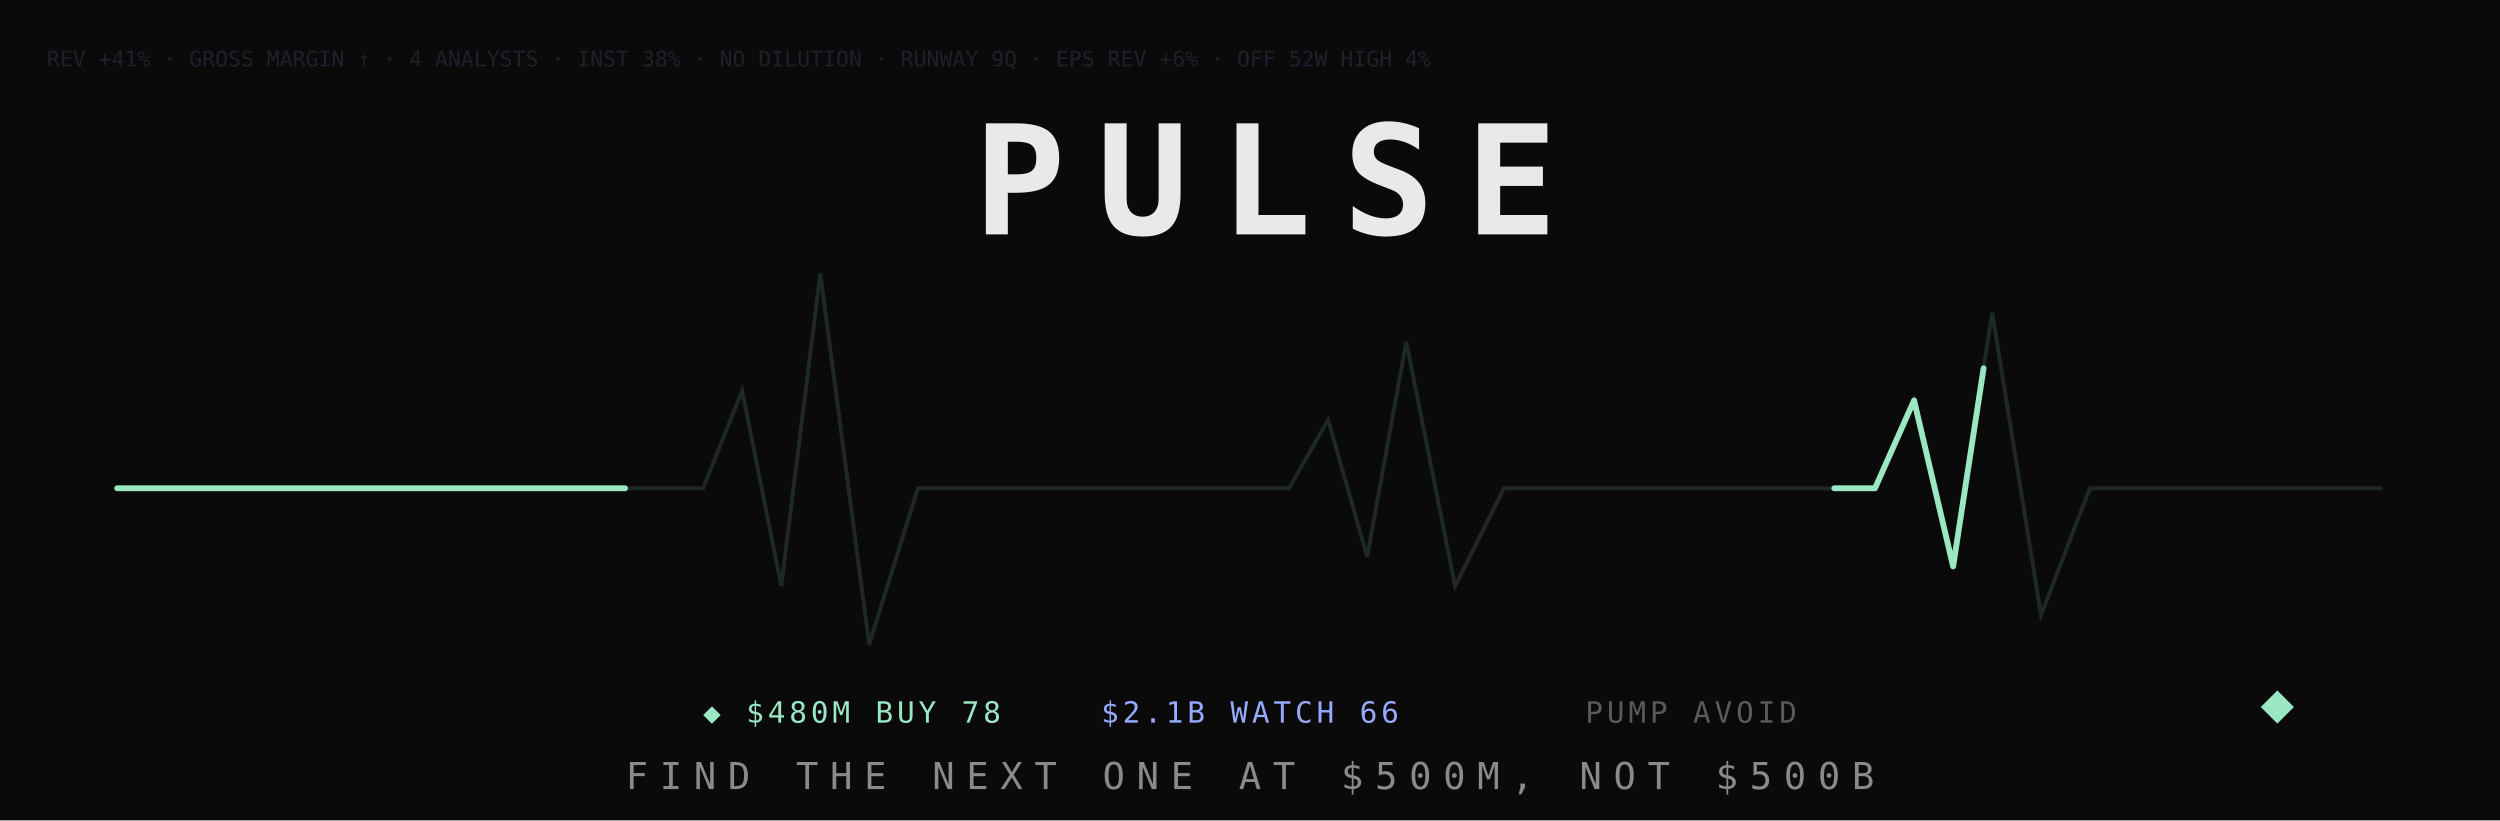
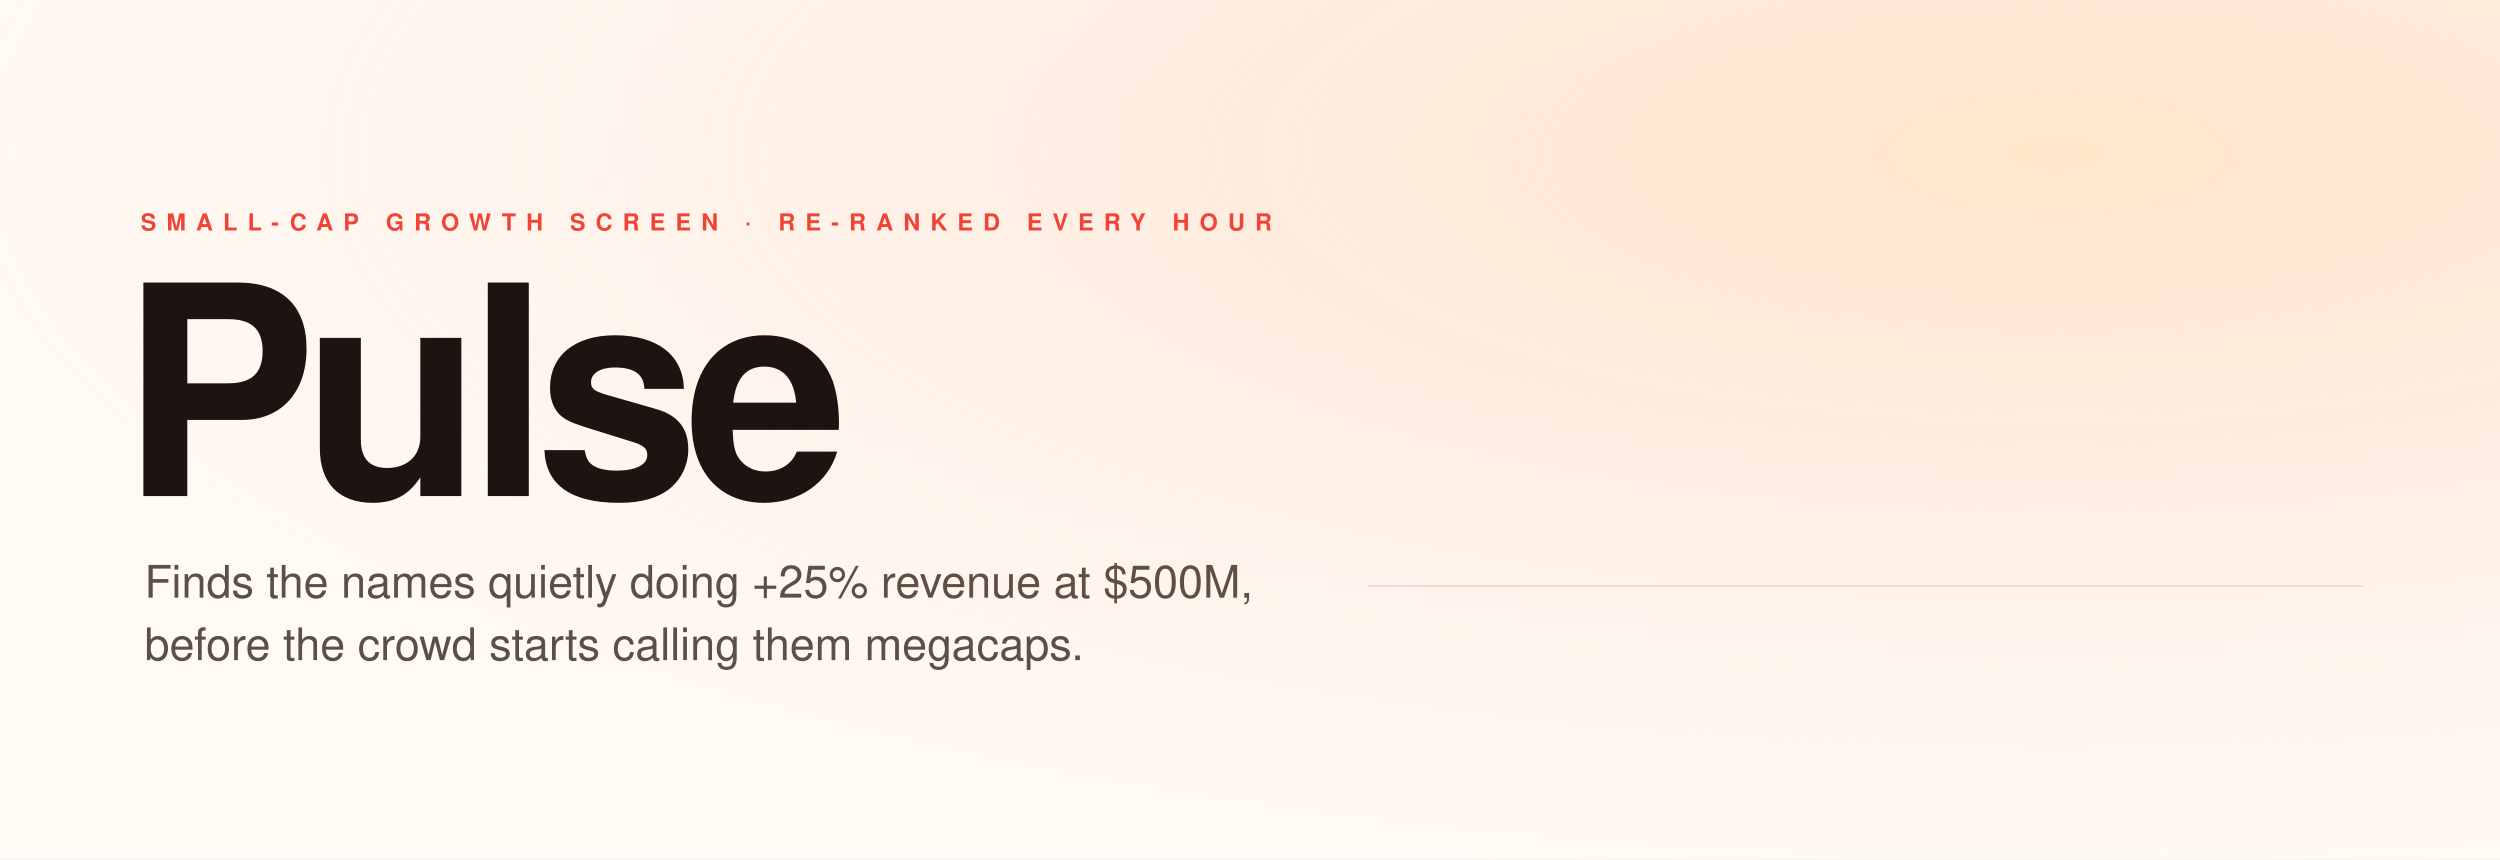
- <svg xmlns="http://www.w3.org/2000/svg" viewBox="0 0 1280 420" width="1280" height="420" role="img" aria-label="PULSE: find the next one at 500 million, not 500 billion">
+ <svg xmlns="http://www.w3.org/2000/svg" viewBox="0 0 1280 440" width="1280" height="440" role="img" aria-label="PULSE: find the next one at 500 million, not 500 billion">
+   <defs>
+     <radialGradient id="sun" cx=".82" cy=".18" r=".85">
+       <stop offset="0" stop-color="#ffd9a8" stop-opacity=".55" />
+       <stop offset=".55" stop-color="#ffc7b4" stop-opacity=".18" />
+       <stop offset="1" stop-color="#ffc7b4" stop-opacity="0" />
+     </radialGradient>
+     <linearGradient id="ecg" x1="0" x2="1">
+       <stop offset="0" stop-color="#ef4436" stop-opacity=".35" />
+       <stop offset=".45" stop-color="#ef4436" />
+       <stop offset="1" stop-color="#f59e0b" />
+     </linearGradient>
+     <filter id="soft" x="-40%" y="-40%" width="180%" height="180%">
+       <feGaussianBlur stdDeviation="5" result="b" />
+       <feMerge>
+         <feMergeNode in="b" />
+         <feMergeNode in="SourceGraphic" />
+       </feMerge>
+     </filter>
+   </defs>
  <style>
-     .bg { fill: #0a0a0a; }
+     .sans { font-family: 'Inter Tight', 'Helvetica Neue', Helvetica, Arial, sans-serif; }
    .mono { font-family: ui-monospace, SFMono-Regular, Menlo, Consolas, monospace; }
-     .title { font-size: 78px; font-weight: 700; letter-spacing: 16px; fill: #e9e9e9; }
-     .sub { font-size: 19px; letter-spacing: 6px; fill: #8a8a8a; }
-     .tick { font-size: 15px; letter-spacing: 2px; fill: #96aaff; }
-     .tick.buy { fill: #9be7c4; }
-     .tick.avoid { fill: #5a5a5a; }
-     .glyph { font-size: 11px; fill: #96aaff; opacity: .14; }
-     .beat { fill: none; stroke: #9be7c4; stroke-width: 3; stroke-linecap: round; stroke-linejoin: round;
-             stroke-dasharray: 260 1400; animation: run 3.2s linear infinite; }
-     .trace { fill: none; stroke: #9be7c4; stroke-opacity: .14; stroke-width: 2; }
-     .diamond { fill: #9be7c4; animation: glint 2.4s ease-in-out infinite; transform-box: fill-box; transform-origin: center; }
-     @keyframes run { from { stroke-dashoffset: 1660; } to { stroke-dashoffset: 0; } }
-     @keyframes glint { 50% { opacity: .35; transform: scale(.8); } }
-     @media (prefers-reduced-motion: reduce) { .beat, .diamond { animation: none; } }
+     .kicker { font-size: 12px; letter-spacing: 5.2px; font-weight: 600; fill: #ef4436; }
+     .title { font-size: 150px; font-weight: 800; letter-spacing: -7px; fill: #1b1410; }
+     .sub { font-size: 23px; fill: #5c4f45; }
+     .meta { font-size: 11px; letter-spacing: 2.4px; fill: #a3938a; }
+     .trace { stroke-dasharray: 1500; stroke-dashoffset: 1500; animation: draw 1.8s .25s cubic-bezier(.3,0,.2,1) forwards; }
+     .pop { opacity: 0; animation: pop .6s 1.5s cubic-bezier(.2,1.4,.4,1) forwards; transform-box: fill-box; transform-origin: center; }
+     .fade { opacity: 0; animation: fade .6s ease forwards; }
+     .beat { animation: beat 2.4s ease-in-out infinite; transform-box: fill-box; transform-origin: center; }
+     @keyframes draw { to { stroke-dashoffset: 0; } }
+     @keyframes pop { 0% { opacity: 0; transform: scale(.4) rotate(-25deg); } 100% { opacity: 1; transform: scale(1) rotate(0deg); } }
+     @keyframes fade { to { opacity: 1; } }
+     @keyframes beat { 0%,100% { transform: scale(1); } 12% { transform: scale(1.14); } 24% { transform: scale(1); } }
  </style>
-   <rect class="bg" width="1280" height="420" />
-   <text class="mono glyph" x="24" y="34">REV +41% · GROSS MARGIN ↑ · 4 ANALYSTS · INST 38% · NO DILUTION · RUNWAY 9Q · EPS REV +6% · OFF 52W HIGH 4%</text>
-   <path class="trace" d="M60 250 L330 250 L360 250 L380 200 L400 300 L420 140 L445 330 L470 250 L640 250 L660 250 L680 215 L700 285 L720 175 L745 300 L770 250 L940 250 L960 250 L980 205 L1000 290 L1020 160 L1045 315 L1070 250 L1220 250" />
-   <path class="beat" d="M60 250 L330 250 L360 250 L380 200 L400 300 L420 140 L445 330 L470 250 L640 250 L660 250 L680 215 L700 285 L720 175 L745 300 L770 250 L940 250 L960 250 L980 205 L1000 290 L1020 160 L1045 315 L1070 250 L1220 250" />
-   <text class="mono title" x="648" y="120" text-anchor="middle">PULSE</text>
-   <text class="mono tick buy" x="360" y="370">◆ $480M  BUY 78</text>
-   <text class="mono tick" x="640" y="370" text-anchor="middle">$2.1B  WATCH 66</text>
-   <text class="mono tick avoid" x="920" y="370" text-anchor="end">PUMP  AVOID</text>
-   <rect class="diamond" x="1160" y="356" width="12" height="12" transform="rotate(45 1166 362)" />
-   <text class="mono sub" x="640" y="404" text-anchor="middle">FIND THE NEXT ONE AT $500M, NOT $500B</text>
+   <rect width="1280" height="440" fill="#fffaf3" />
+   <rect width="1280" height="440" fill="url(#sun)" />
+   <text x="72" y="118" class="sans kicker">SMALL-CAP GROWTH SCREEN · RE-RANKED EVERY HOUR</text>
+   <text x="62" y="254" class="sans title">Pulse</text>
+   <text x="74" y="306" class="sans sub">Finds the names quietly doing +25% revenue at $500M,</text>
+   <text x="74" y="338" class="sans sub">before the crowd starts calling them megacaps.</text>
+   <g class="mono meta">
+     <text x="74" y="392" class="fade" style="animation-delay:.2s">EVERY US STOCK &gt; $50M · 6-PILLAR SCORE · ANTI-PUMP GATES</text>
+     <text x="74" y="414" class="fade" style="animation-delay:.4s">NEWS + SOCIAL DECIDE WHAT TO LOOK AT, NEVER THE SCORE</text>
+   </g>
+   <g>
+     <line x1="700" y1="300" x2="1210" y2="300" stroke="#1b1410" stroke-opacity=".10" />
+     <path class="trace" d="M700 238 H806 L818 228 L830 248 L842 238 H866 L878 210 L890 262 L902 128 L914 286 L926 208 L938 236 L950 238 H1002 L1032 224 L1060 210 L1092 196 L1120 180 L1144 170" fill="none" stroke="url(#ecg)" stroke-width="3.6" stroke-linejoin="round" stroke-linecap="round" />
+     <g class="pop">
+       <rect x="1136" y="158" width="26" height="26" rx="3" transform="rotate(45 1149 171)" fill="#ef4436" filter="url(#soft)" />
+       <rect x="1141" y="163" width="16" height="16" rx="2" transform="rotate(45 1149 171)" fill="#fffaf3" />
+     </g>
+     <path class="fade" style="animation-delay:1.9s" d="M1149 158 L1149 136" stroke="#ef4436" stroke-width="1.4" stroke-dasharray="3 4" />
+     <g class="fade" style="animation-delay:1.9s">
+       <rect x="926" y="58" width="284" height="78" rx="12" fill="#ffffff" stroke="#f0d8c8" />
+       <rect x="946" y="78" width="6" height="38" rx="3" fill="#ef4436" />
+       <text x="966" y="88" class="sans" font-size="10.5" letter-spacing="2.6" fill="#a3938a">DIAMOND IN THE ROUGH</text>
+       <text x="966" y="114" class="sans" font-size="24" font-weight="700" fill="#1b1410" letter-spacing="-.4">$487M · score 82</text>
+       <text x="966" y="128" class="mono" font-size="9.5" letter-spacing="1.2" fill="#8b7a6d">6 ANALYSTS · +31% REV · NOT CROWDED</text>
+     </g>
+     <g class="fade" style="animation-delay:2.2s">
+       <text x="700" y="322" class="mono" font-size="9" letter-spacing="2" fill="#a3938a">THE HUNT</text>
+       <rect x="700" y="330" width="500" height="10" rx="5" fill="#efe4d8" />
+       <rect x="700" y="330" width="150" height="10" rx="5" fill="#ef4436" />
+       <circle cx="850" cy="335" r="9" fill="#fffaf3" stroke="#ef4436" stroke-width="2.6" />
+       <g class="mono" font-size="9" letter-spacing="1.2" fill="#a3938a">
+         <text x="700" y="362" fill="#ef4436">SMALL · UNDER $50B</text>
+         <text x="900" y="362" text-anchor="middle">GROWTH &amp; PROVEN</text>
+         <text x="1200" y="362" text-anchor="end">MEGACAPS</text>
+       </g>
+       <text x="700" y="388" class="sans" font-size="11.5" fill="#8b7a6d">Megacaps stay hidden unless they are doing something extraordinary.</text>
+     </g>
+   </g>
</svg>
